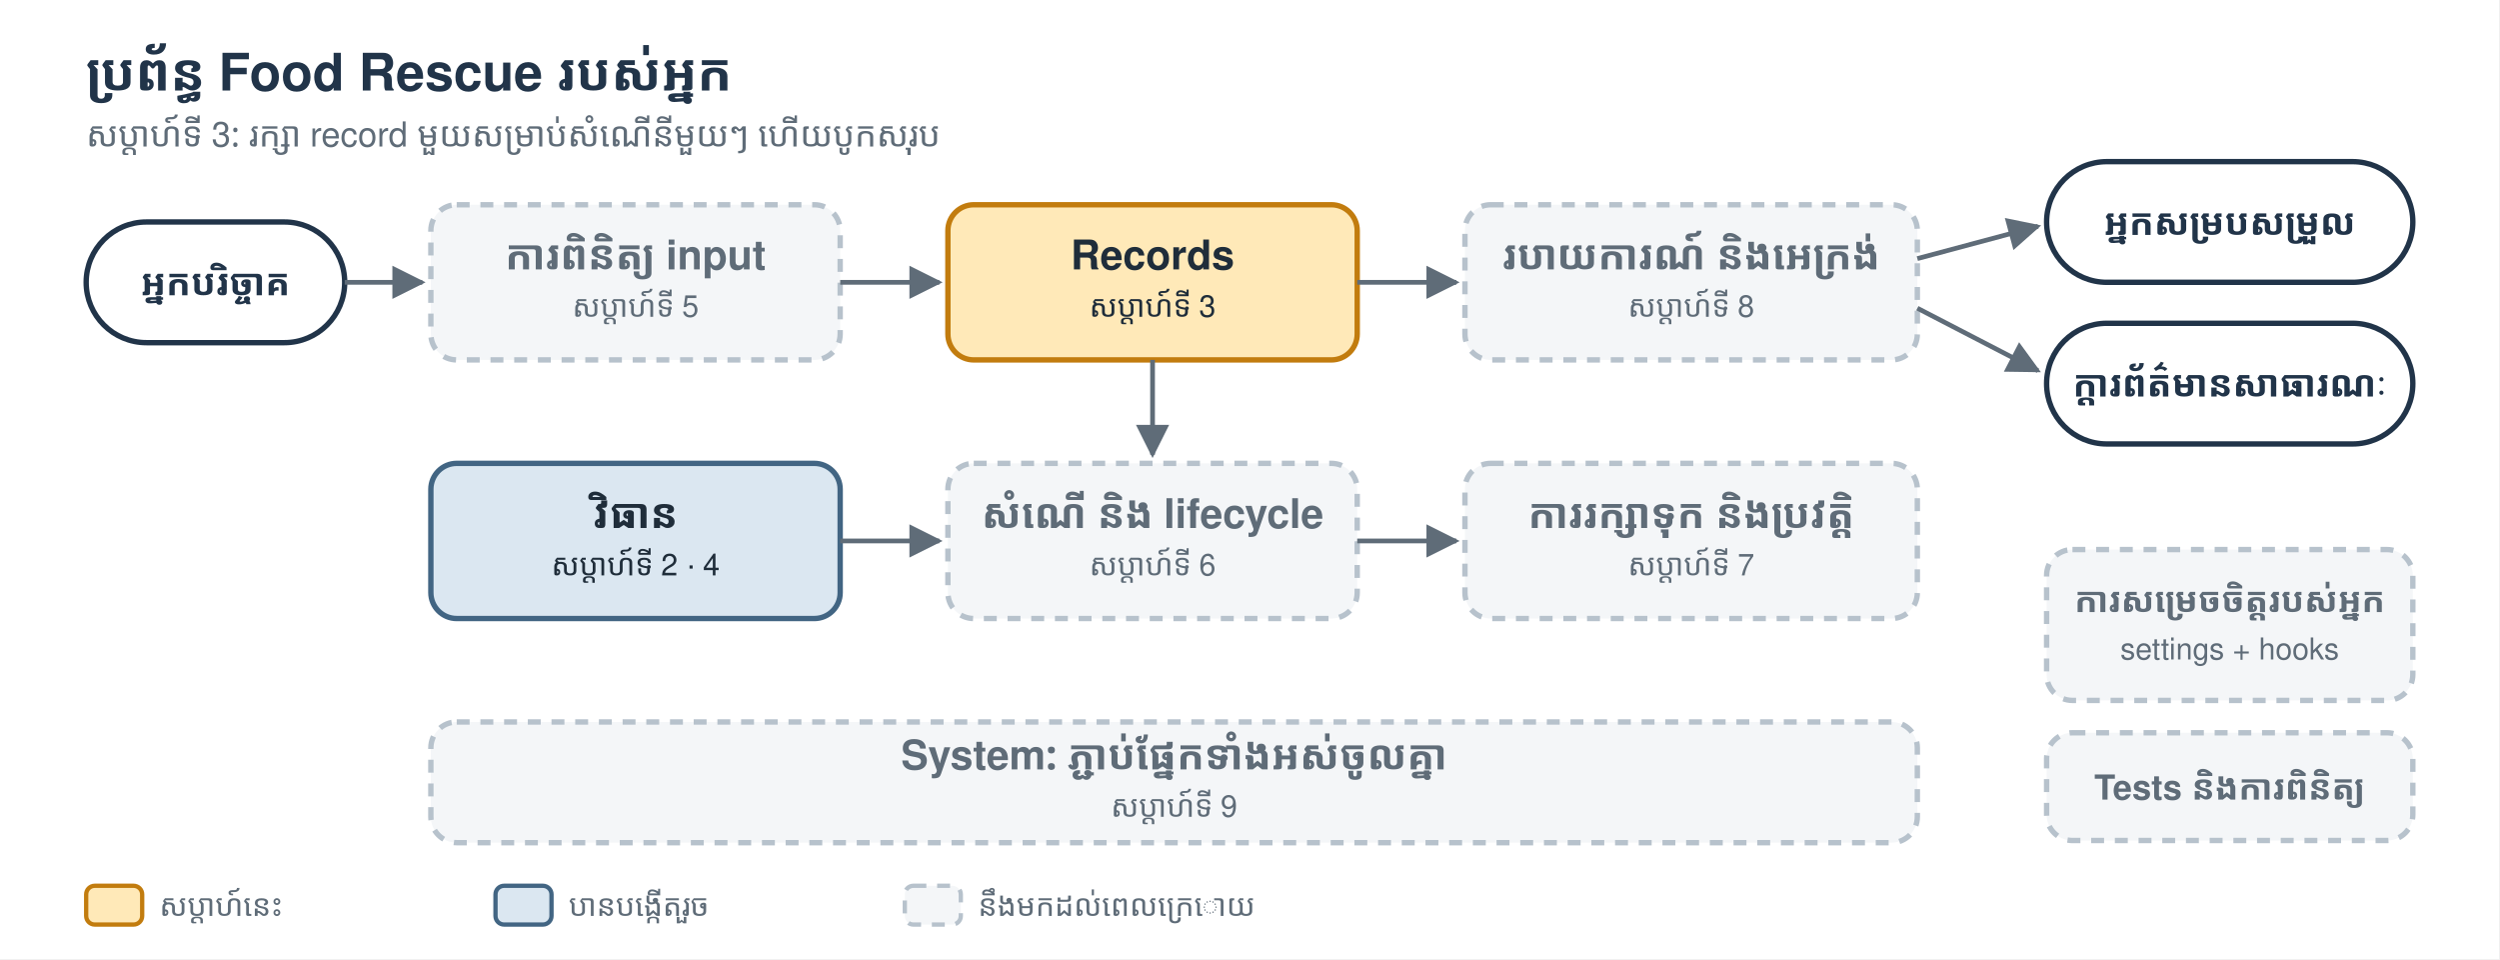
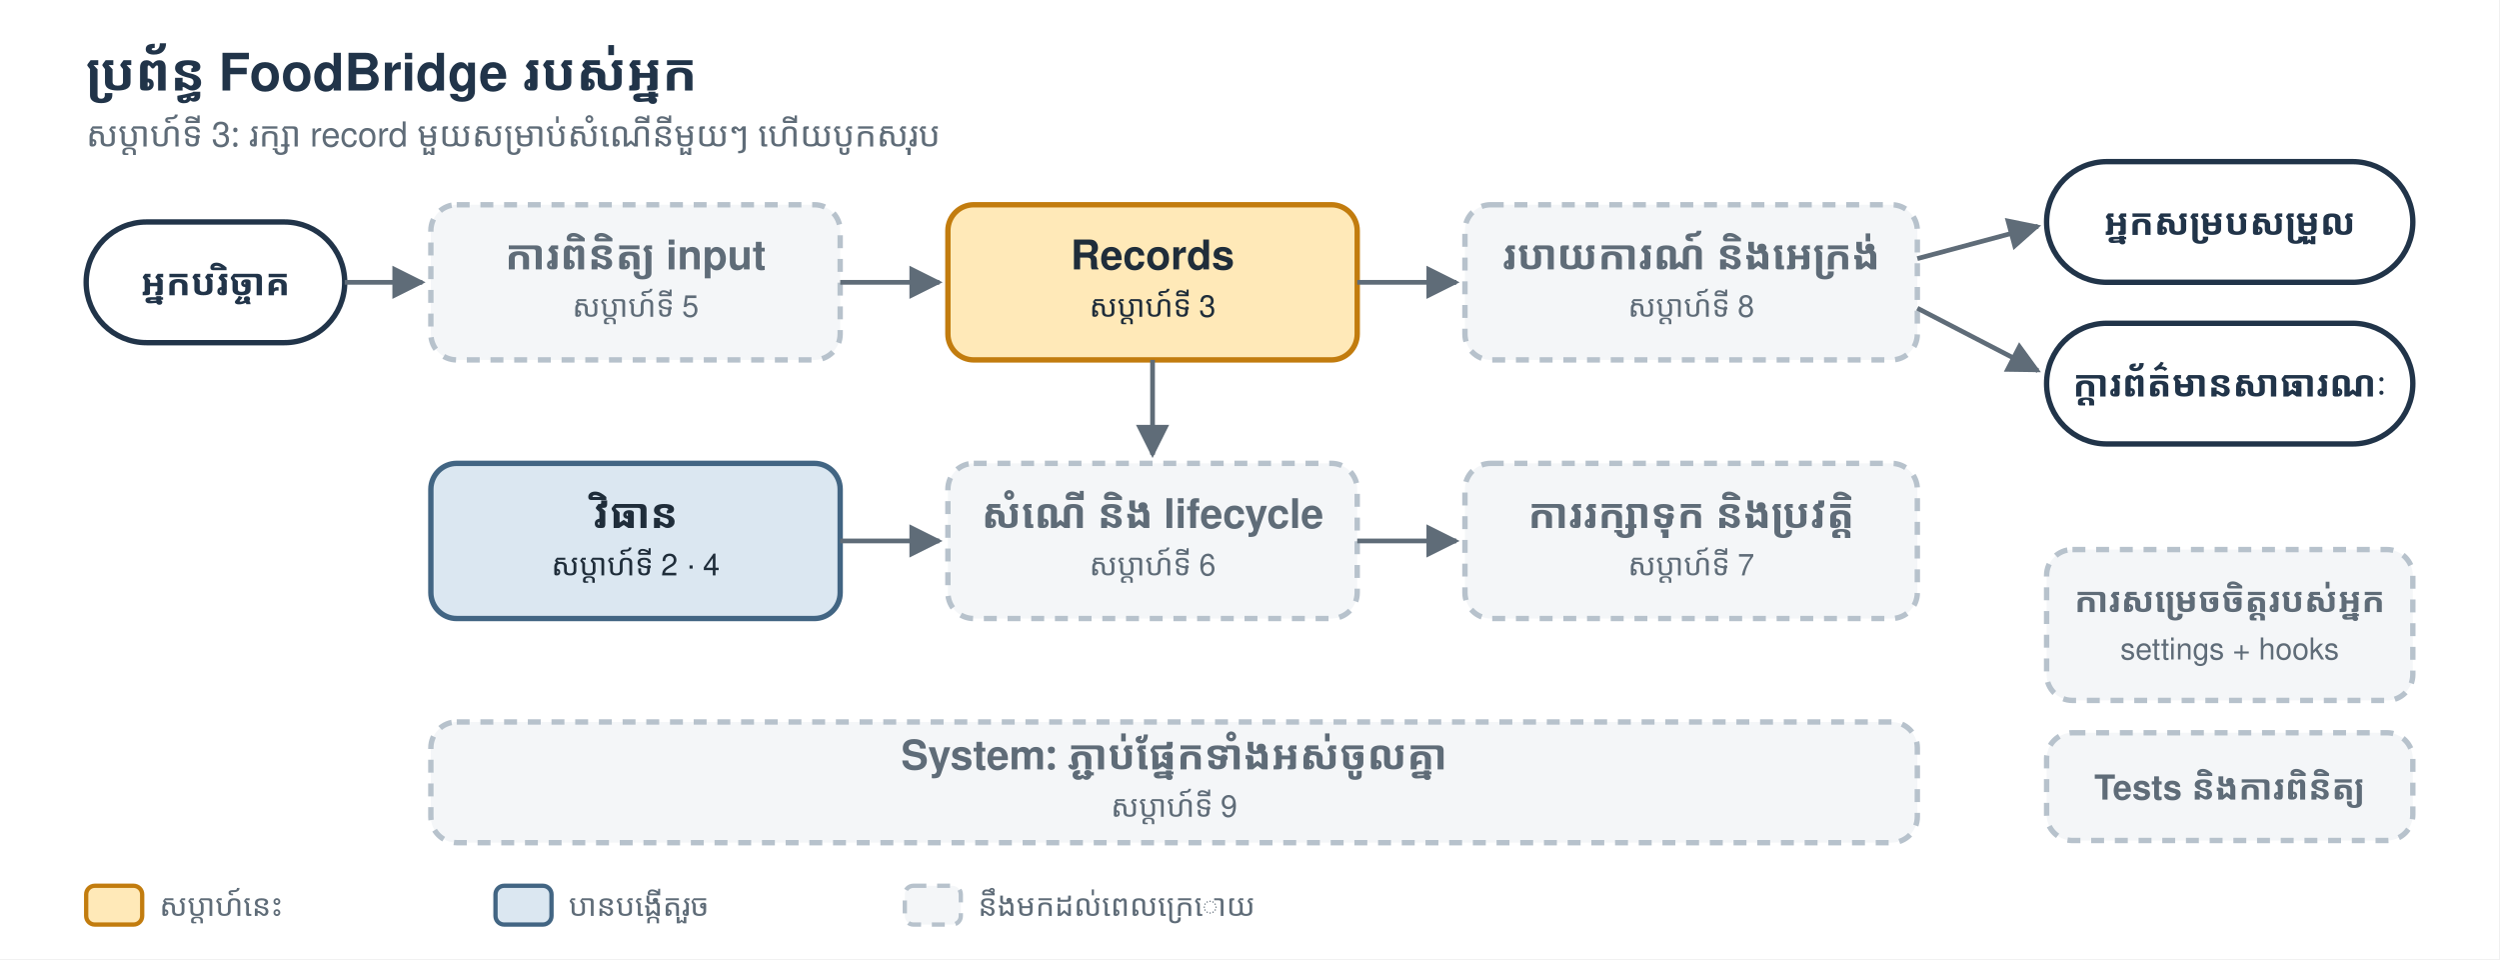
<svg xmlns="http://www.w3.org/2000/svg" width="1160" height="445" viewBox="0 0 1160 445" role="img" font-family="system-ui, -apple-system, 'Segoe UI', 'Noto Sans Khmer', 'Khmer Sangam MN', 'Khmer UI', 'Khmer OS Battambang', Helvetica, Arial, sans-serif">
  <rect width="1160" height="445" fill="#ffffff" />
  <defs>
    <marker id="arrow" viewBox="0 0 10 10" refX="9" refY="5" markerWidth="7" markerHeight="7" orient="auto-start-reverse">
      <path d="M0,0 L10,5 L0,10 z" fill="#5f6c78" />
    </marker>
  </defs>
-   <text x="40" y="42" font-size="24" font-weight="700" fill="#213449" text-anchor="start">ប្រព័ន្ធ Food Rescue របស់អ្នក</text>
+   <text x="40" y="42" font-size="24" font-weight="700" fill="#213449" text-anchor="start">ប្រព័ន្ធ FoodBridge របស់អ្នក</text>
  <text x="40" y="68" font-size="16" font-weight="400" fill="#5f6c78" text-anchor="start">សប្ដាហ៍ទី 3: រក្សា record មួយសម្រាប់សំណើនីមួយៗ ហើយបូកសរុប</text>
  <rect x="200" y="95" width="190" height="72" rx="12" fill="#f4f6f8" stroke="#b7c2cc" stroke-width="2.5" stroke-dasharray="6 5" />
  <text x="295.0" y="125.0" text-anchor="middle" font-size="19" font-weight="700" fill="#5f6c78">ការពិនិត្យ input</text>
  <text x="295.0" y="147.0" text-anchor="middle" font-size="14" fill="#5f6c78">សប្ដាហ៍ទី 5</text>
  <rect x="440" y="95" width="190" height="72" rx="12" fill="#ffe9b8" stroke="#c27c0e" stroke-width="2.5" />
  <text x="535.0" y="125.0" text-anchor="middle" font-size="19" font-weight="700" fill="#1f2d3a">Records</text>
  <text x="535.0" y="147.0" text-anchor="middle" font-size="14" fill="#1f2d3a">សប្ដាហ៍ទី 3</text>
  <rect x="680" y="95" width="210" height="72" rx="12" fill="#f4f6f8" stroke="#b7c2cc" stroke-width="2.5" stroke-dasharray="6 5" />
  <text x="785.0" y="125.0" text-anchor="middle" font-size="19" font-weight="700" fill="#5f6c78">របាយការណ៍ និងអេក្រង់</text>
  <text x="785.0" y="147.0" text-anchor="middle" font-size="14" fill="#5f6c78">សប្ដាហ៍ទី 8</text>
  <rect x="200" y="215" width="190" height="72" rx="12" fill="#dbe7f1" stroke="#426583" stroke-width="2.5" />
  <text x="295.0" y="245.0" text-anchor="middle" font-size="19" font-weight="700" fill="#1f2d3a">វិធាន</text>
  <text x="295.0" y="267.0" text-anchor="middle" font-size="14" fill="#1f2d3a">សប្ដាហ៍ទី 2 · 4</text>
  <rect x="440" y="215" width="190" height="72" rx="12" fill="#f4f6f8" stroke="#b7c2cc" stroke-width="2.5" stroke-dasharray="6 5" />
  <text x="535.0" y="245.0" text-anchor="middle" font-size="19" font-weight="700" fill="#5f6c78">សំណើ និង lifecycle</text>
  <text x="535.0" y="267.0" text-anchor="middle" font-size="14" fill="#5f6c78">សប្ដាហ៍ទី 6</text>
  <rect x="680" y="215" width="210" height="72" rx="12" fill="#f4f6f8" stroke="#b7c2cc" stroke-width="2.5" stroke-dasharray="6 5" />
  <text x="785.0" y="245.0" text-anchor="middle" font-size="19" font-weight="700" fill="#5f6c78">ការរក្សាទុក និងប្រវត្តិ</text>
  <text x="785.0" y="267.0" text-anchor="middle" font-size="14" fill="#5f6c78">សប្ដាហ៍ទី 7</text>
  <rect x="200" y="335" width="690" height="56" rx="12" fill="#f4f6f8" stroke="#b7c2cc" stroke-width="2.5" stroke-dasharray="6 5" />
  <text x="545.0" y="357.0" text-anchor="middle" font-size="19" font-weight="700" fill="#5f6c78">System: ភ្ជាប់ផ្នែកទាំងអស់ចូលគ្នា</text>
  <text x="545.0" y="379.0" text-anchor="middle" font-size="14" fill="#5f6c78">សប្ដាហ៍ទី 9</text>
  <rect x="40" y="103" width="120" height="56" rx="28" fill="#ffffff" stroke="#213449" stroke-width="2.5" />
  <text x="100.0" y="137.0" text-anchor="middle" font-size="17" font-weight="700" fill="#213449">អ្នកបរិច្ចាគ</text>
  <rect x="950" y="75" width="170" height="56" rx="28" fill="#ffffff" stroke="#213449" stroke-width="2.5" />
  <text x="1035.0" y="109.0" text-anchor="middle" font-size="17" font-weight="700" fill="#213449">អ្នកសម្របសម្រួល</text>
  <rect x="950" y="150" width="170" height="56" rx="28" fill="#ffffff" stroke="#213449" stroke-width="2.5" />
  <text x="1035.0" y="184.0" text-anchor="middle" font-size="17" font-weight="700" fill="#213449">ក្ដារព័ត៌មានសាធារណៈ</text>
  <line x1="160" y1="131" x2="196" y2="131" stroke="#5f6c78" stroke-width="2.2" marker-end="url(#arrow)" />
  <line x1="390" y1="131" x2="436" y2="131" stroke="#5f6c78" stroke-width="2.2" marker-end="url(#arrow)" />
  <line x1="630" y1="131" x2="676" y2="131" stroke="#5f6c78" stroke-width="2.2" marker-end="url(#arrow)" />
  <line x1="890" y1="120" x2="946" y2="105" stroke="#5f6c78" stroke-width="2.2" marker-end="url(#arrow)" />
  <line x1="890" y1="143" x2="946" y2="172" stroke="#5f6c78" stroke-width="2.2" marker-end="url(#arrow)" />
  <line x1="535" y1="167" x2="535" y2="211" stroke="#5f6c78" stroke-width="2.2" marker-end="url(#arrow)" />
  <line x1="390" y1="251" x2="436" y2="251" stroke="#5f6c78" stroke-width="2.2" marker-end="url(#arrow)" />
  <line x1="630" y1="251" x2="676" y2="251" stroke="#5f6c78" stroke-width="2.2" marker-end="url(#arrow)" />
  <rect x="950" y="255" width="170" height="70" rx="12" fill="#f4f6f8" stroke="#b7c2cc" stroke-width="2.5" stroke-dasharray="6 5" />
  <text x="1035.0" y="284.0" text-anchor="middle" font-size="16" font-weight="700" fill="#5f6c78">ការសម្រេចចិត្តរបស់អ្នក</text>
  <text x="1035.0" y="306.0" text-anchor="middle" font-size="14" fill="#5f6c78">settings + hooks</text>
  <rect x="950" y="340" width="170" height="50" rx="12" fill="#f4f6f8" stroke="#b7c2cc" stroke-width="2.5" stroke-dasharray="6 5" />
  <text x="1035.0" y="371.0" text-anchor="middle" font-size="16" font-weight="700" fill="#5f6c78">Tests និងការពិនិត្យ</text>
  <rect x="40" y="411" width="26" height="18" rx="4" fill="#ffe9b8" stroke="#c27c0e" stroke-width="2" />
  <text x="74" y="425" font-size="14" font-weight="400" fill="#5f6c78" text-anchor="start">សប្ដាហ៍នេះ</text>
  <rect x="230" y="411" width="26" height="18" rx="4" fill="#dbe7f1" stroke="#426583" stroke-width="2" />
  <text x="264" y="425" font-size="14" font-weight="400" fill="#5f6c78" text-anchor="start">បានបង្កើតរួច</text>
  <rect x="420" y="411" width="26" height="18" rx="4" fill="#f4f6f8" stroke="#b7c2cc" stroke-width="2" stroke-dasharray="6 5" />
  <text x="454" y="425" font-size="14" font-weight="400" fill="#5f6c78" text-anchor="start">នឹងមកដល់ពេលក្រោយ</text>
</svg>
